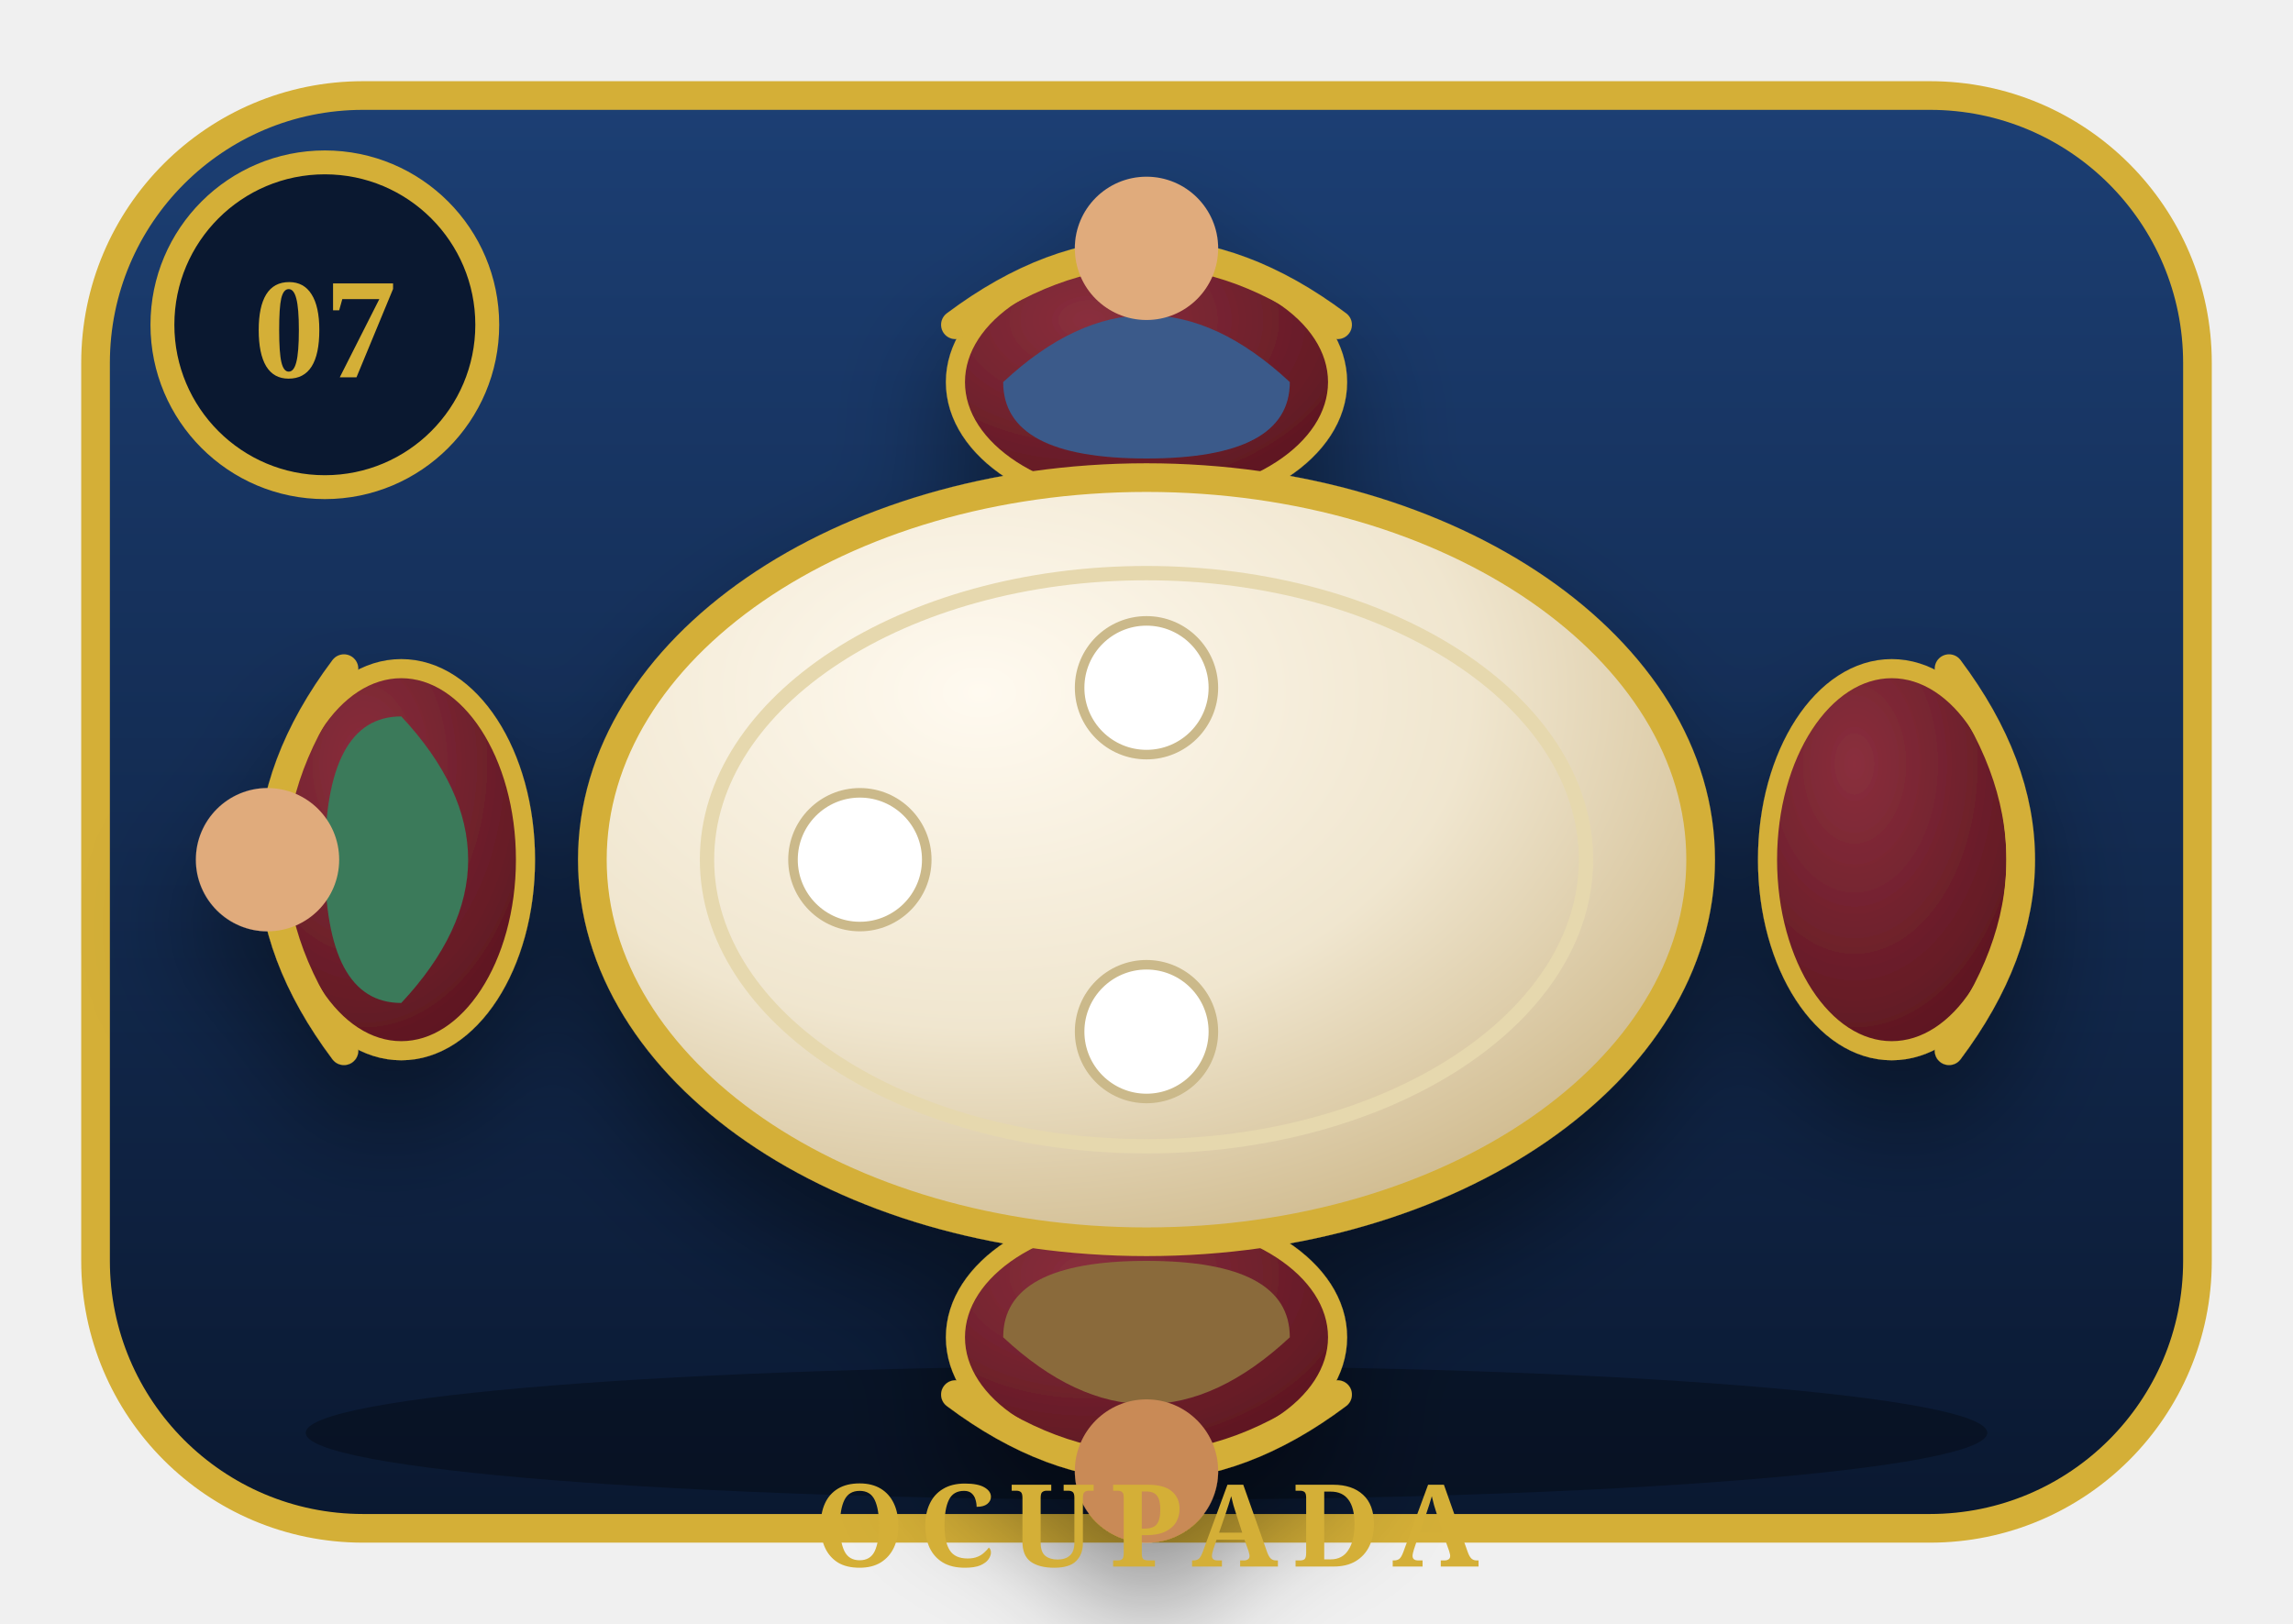
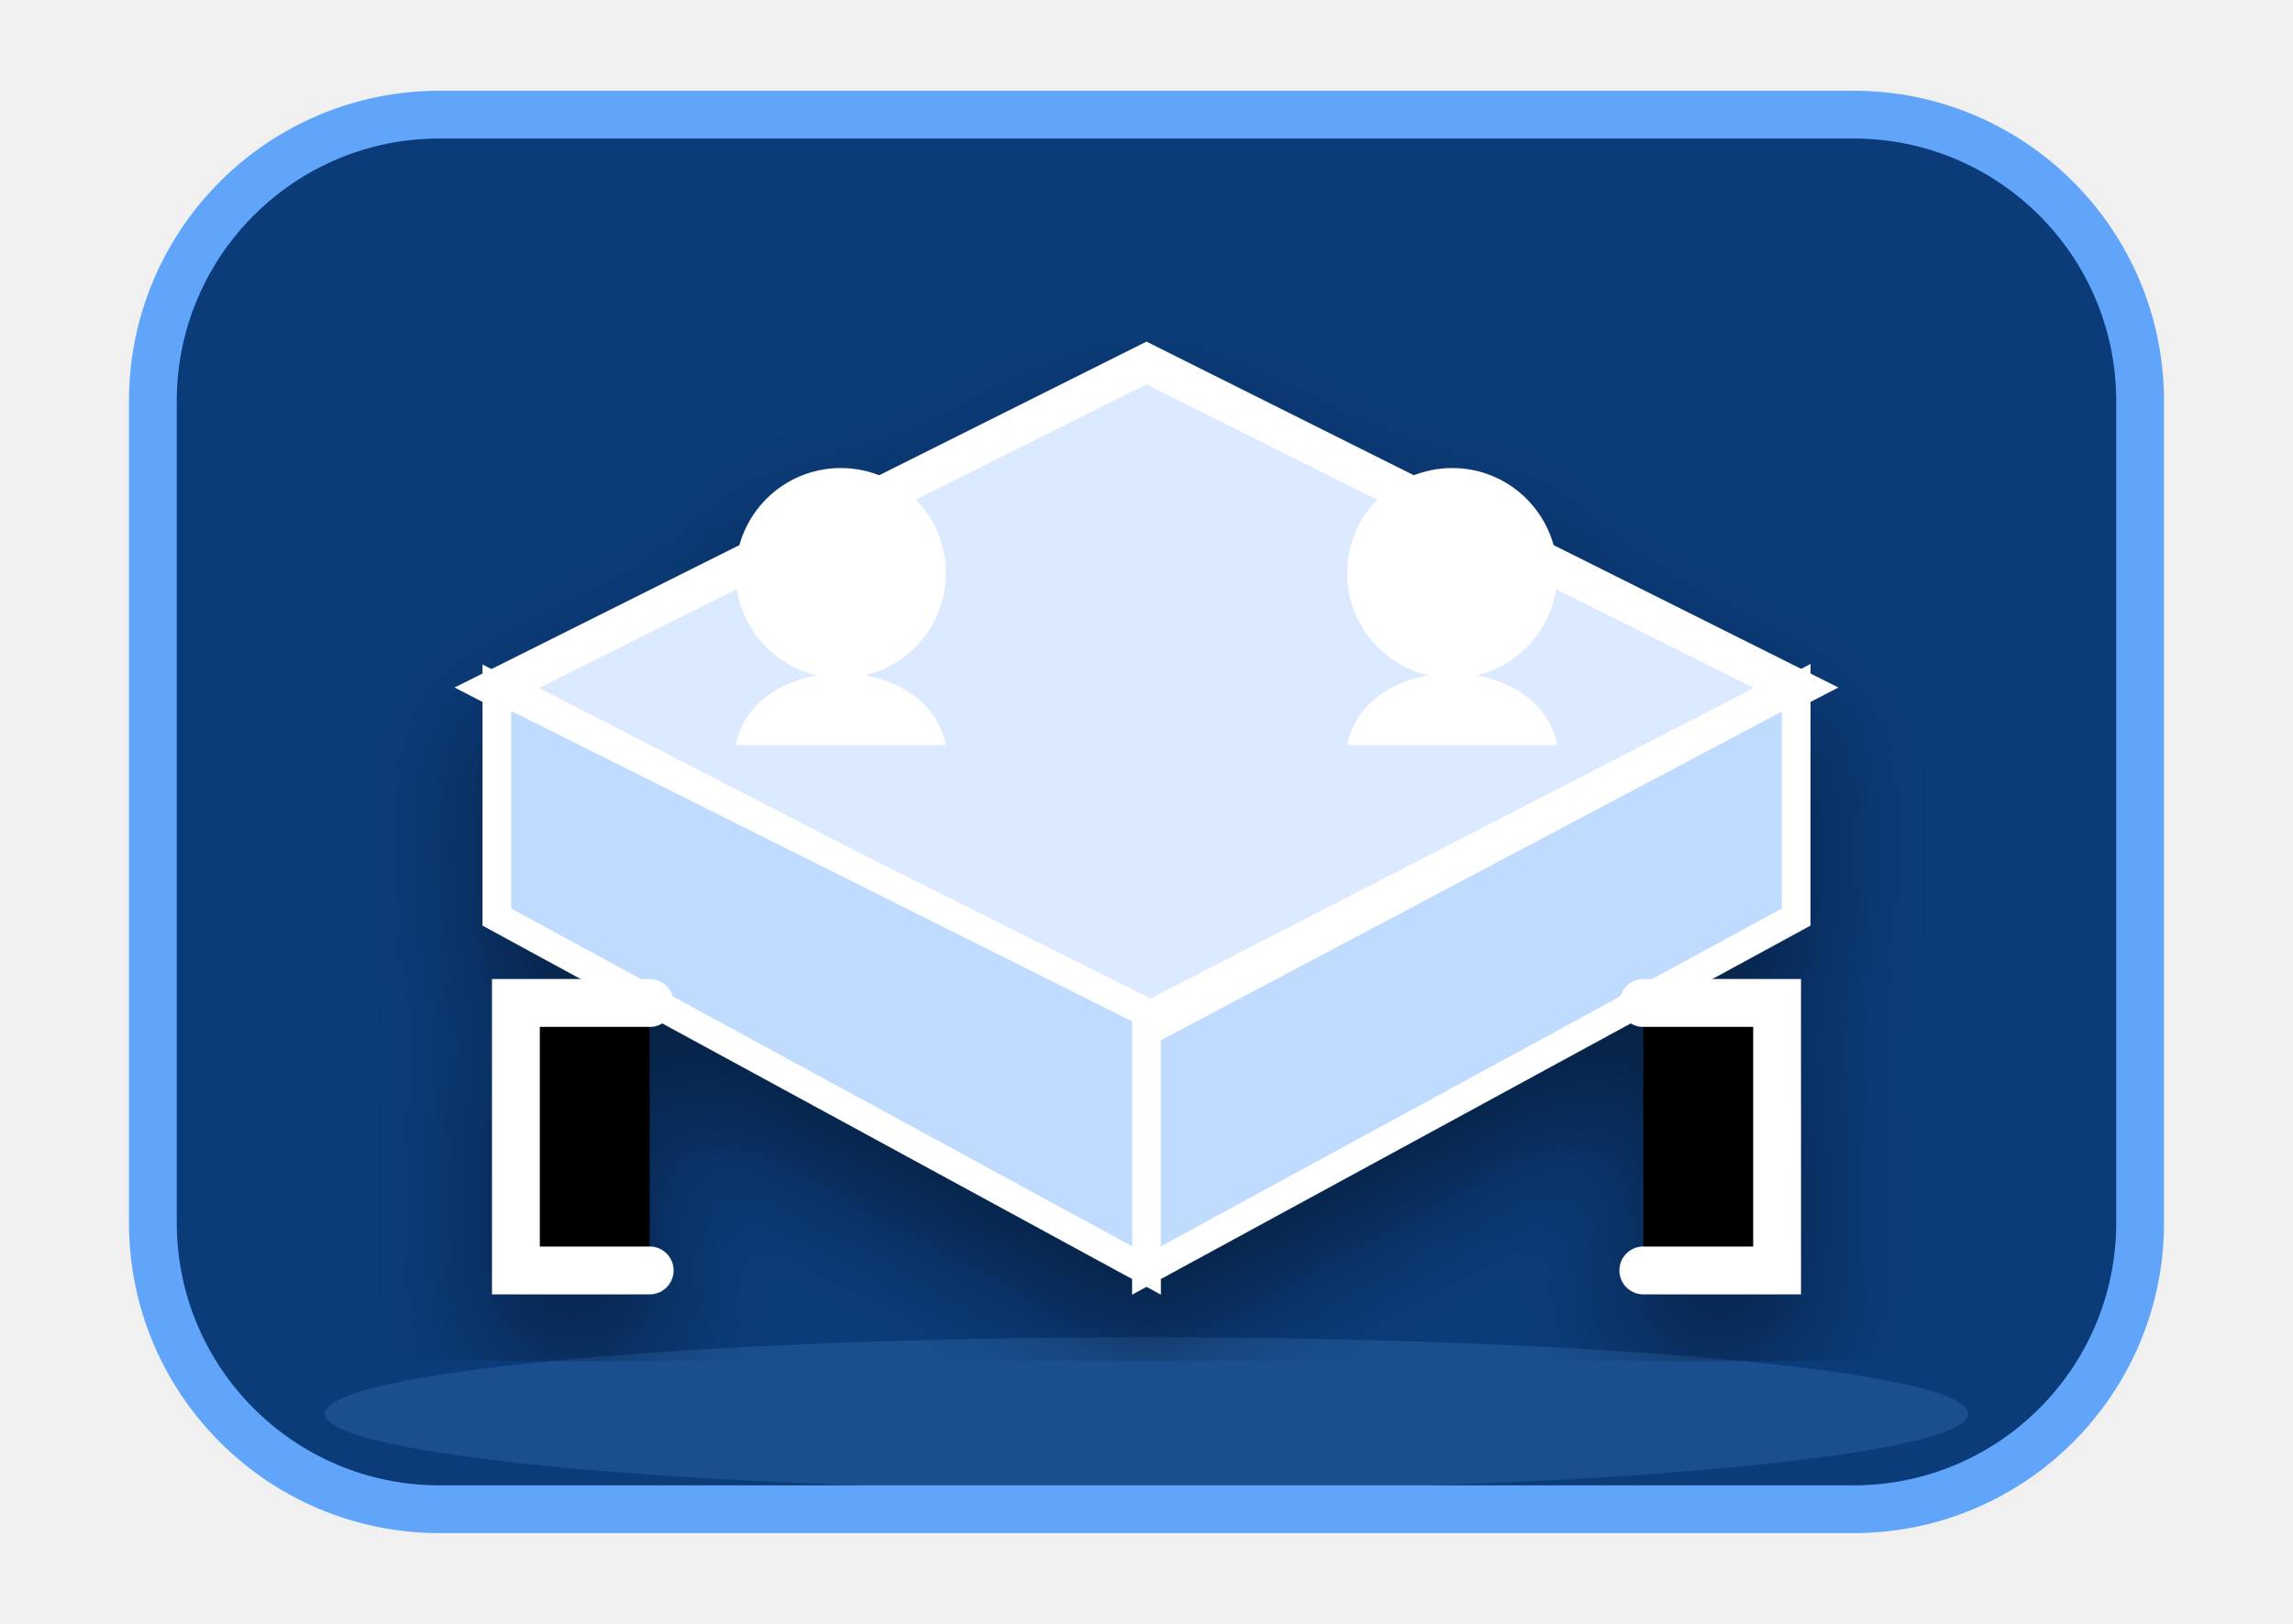
<svg xmlns="http://www.w3.org/2000/svg" viewBox="0 0 240 170">
  <defs>
    <filter id="s">
      <feDropShadow dx="0" dy="7" stdDeviation="6" flood-opacity=".42" />
    </filter>
-     <linearGradient id="cardUse" x1="0" y1="0" x2="0" y2="1">
-       <stop offset="0" stop-color="#1c3f74" />
-       <stop offset="1" stop-color="#0a1830" />
-     </linearGradient>
-     <radialGradient id="tableTopUse" cx="35%" cy="28%" r="80%">
-       <stop offset="0" stop-color="#fffaf0" />
-       <stop offset=".55" stop-color="#f0e6cf" />
-       <stop offset="1" stop-color="#cdb789" />
-     </radialGradient>
-     <radialGradient id="chairUse" cx="35%" cy="25%" r="80%">
-       <stop offset="0" stop-color="#8a2f3d" />
-       <stop offset="1" stop-color="#5c1620" />
-     </radialGradient>
  </defs>
-   <rect x="10" y="10" width="220" height="150" rx="28" fill="url(#cardUse)" stroke="#d4af37" stroke-width="3" />
-   <ellipse cx="120" cy="150" rx="88" ry="7" fill="#000" opacity=".3" />
+   <rect x="16" y="12" width="208" height="146" rx="30" fill="#0b3b78" stroke="#60a5fa" stroke-width="5" />
+   <ellipse cx="120" cy="148" rx="86" ry="8" fill="#60a5fa" opacity=".18" />
  <g filter="url(#s)">
-     <g>
-       <ellipse cx="120" cy="40" rx="20" ry="13" fill="url(#chairUse)" stroke="#d4af37" stroke-width="2" />
-       <path d="M100 34 q20 -15 40 0" fill="none" stroke="#d4af37" stroke-width="3" stroke-linecap="round" />
-       <path d="M105 40 q15 -14 30 0 q0 8 -15 8 q-15 0 -15 -8z" fill="#3b5a8a" />
-       <circle cx="120" cy="26" r="7.5" fill="#e0ab7c" />
-     </g>
-     <g>
-       <ellipse cx="120" cy="140" rx="20" ry="13" fill="url(#chairUse)" stroke="#d4af37" stroke-width="2" />
-       <path d="M100 146 q20 15 40 0" fill="none" stroke="#d4af37" stroke-width="3" stroke-linecap="round" />
-       <path d="M105 140 q15 14 30 0 q0 -8 -15 -8 q-15 0 -15 8z" fill="#8a6a3b" />
-       <circle cx="120" cy="154" r="7.5" fill="#c98a56" />
-     </g>
-     <g>
-       <ellipse cx="42" cy="90" rx="13" ry="20" fill="url(#chairUse)" stroke="#d4af37" stroke-width="2" />
-       <path d="M36 70 q-15 20 0 40" fill="none" stroke="#d4af37" stroke-width="3" stroke-linecap="round" />
-       <path d="M42 75 q14 15 0 30 q-8 0 -8 -15 q0 -15 8 -15z" fill="#3b7a5a" />
-       <circle cx="28" cy="90" r="7.5" fill="#e0ab7c" />
-     </g>
-     <g>
-       <ellipse cx="198" cy="90" rx="13" ry="20" fill="url(#chairUse)" stroke="#d4af37" stroke-width="2" />
-       <path d="M204 70 q15 20 0 40" fill="none" stroke="#d4af37" stroke-width="3" stroke-linecap="round" />
-     </g>
-     <ellipse cx="120" cy="90" rx="58" ry="40" fill="url(#tableTopUse)" stroke="#d4af37" stroke-width="3" />
-     <ellipse cx="120" cy="90" rx="46" ry="30" fill="none" stroke="#e6d8ae" stroke-width="1.5" />
-     <circle cx="120" cy="72" r="7" fill="#fff" stroke="#cbb98a" stroke-width="1" />
-     <circle cx="120" cy="108" r="7" fill="#fff" stroke="#cbb98a" stroke-width="1" />
-     <circle cx="90" cy="90" r="7" fill="#fff" stroke="#cbb98a" stroke-width="1" />
+     <path d="M52 72 120 38l68 34-68 35z" fill="#dbeafe" stroke="#fff" stroke-width="4" />
+     <path d="M52 72v24l68 37V106zM188 72v24l-68 37v-25z" fill="#bfdbfe" stroke="#fff" stroke-width="3" />
+     <circle cx="88" cy="60" r="11" fill="#fff" />
+     <path d="M77 78c2-10 20-10 22 0" fill="#fff" />
+     <circle cx="152" cy="60" r="11" fill="#fff" />
+     <path d="M141 78c2-10 20-10 22 0" fill="#fff" />
+     <path d="M68 105h-14v28h14M172 105h14v28h-14" stroke="#fff" stroke-width="5" stroke-linecap="round" />
  </g>
-   <circle cx="34" cy="34" r="17" fill="#0a1830" stroke="#d4af37" stroke-width="2.5" />
-   <text x="34" y="39.5" font-family="Georgia, 'Times New Roman', serif" font-size="15" font-weight="700" fill="#d4af37" text-anchor="middle">07</text>
-   <text x="120" y="164" font-family="Georgia, serif" font-size="12" font-weight="700" fill="#d4af37" text-anchor="middle" letter-spacing="1.5">OCUPADA</text>
</svg>
